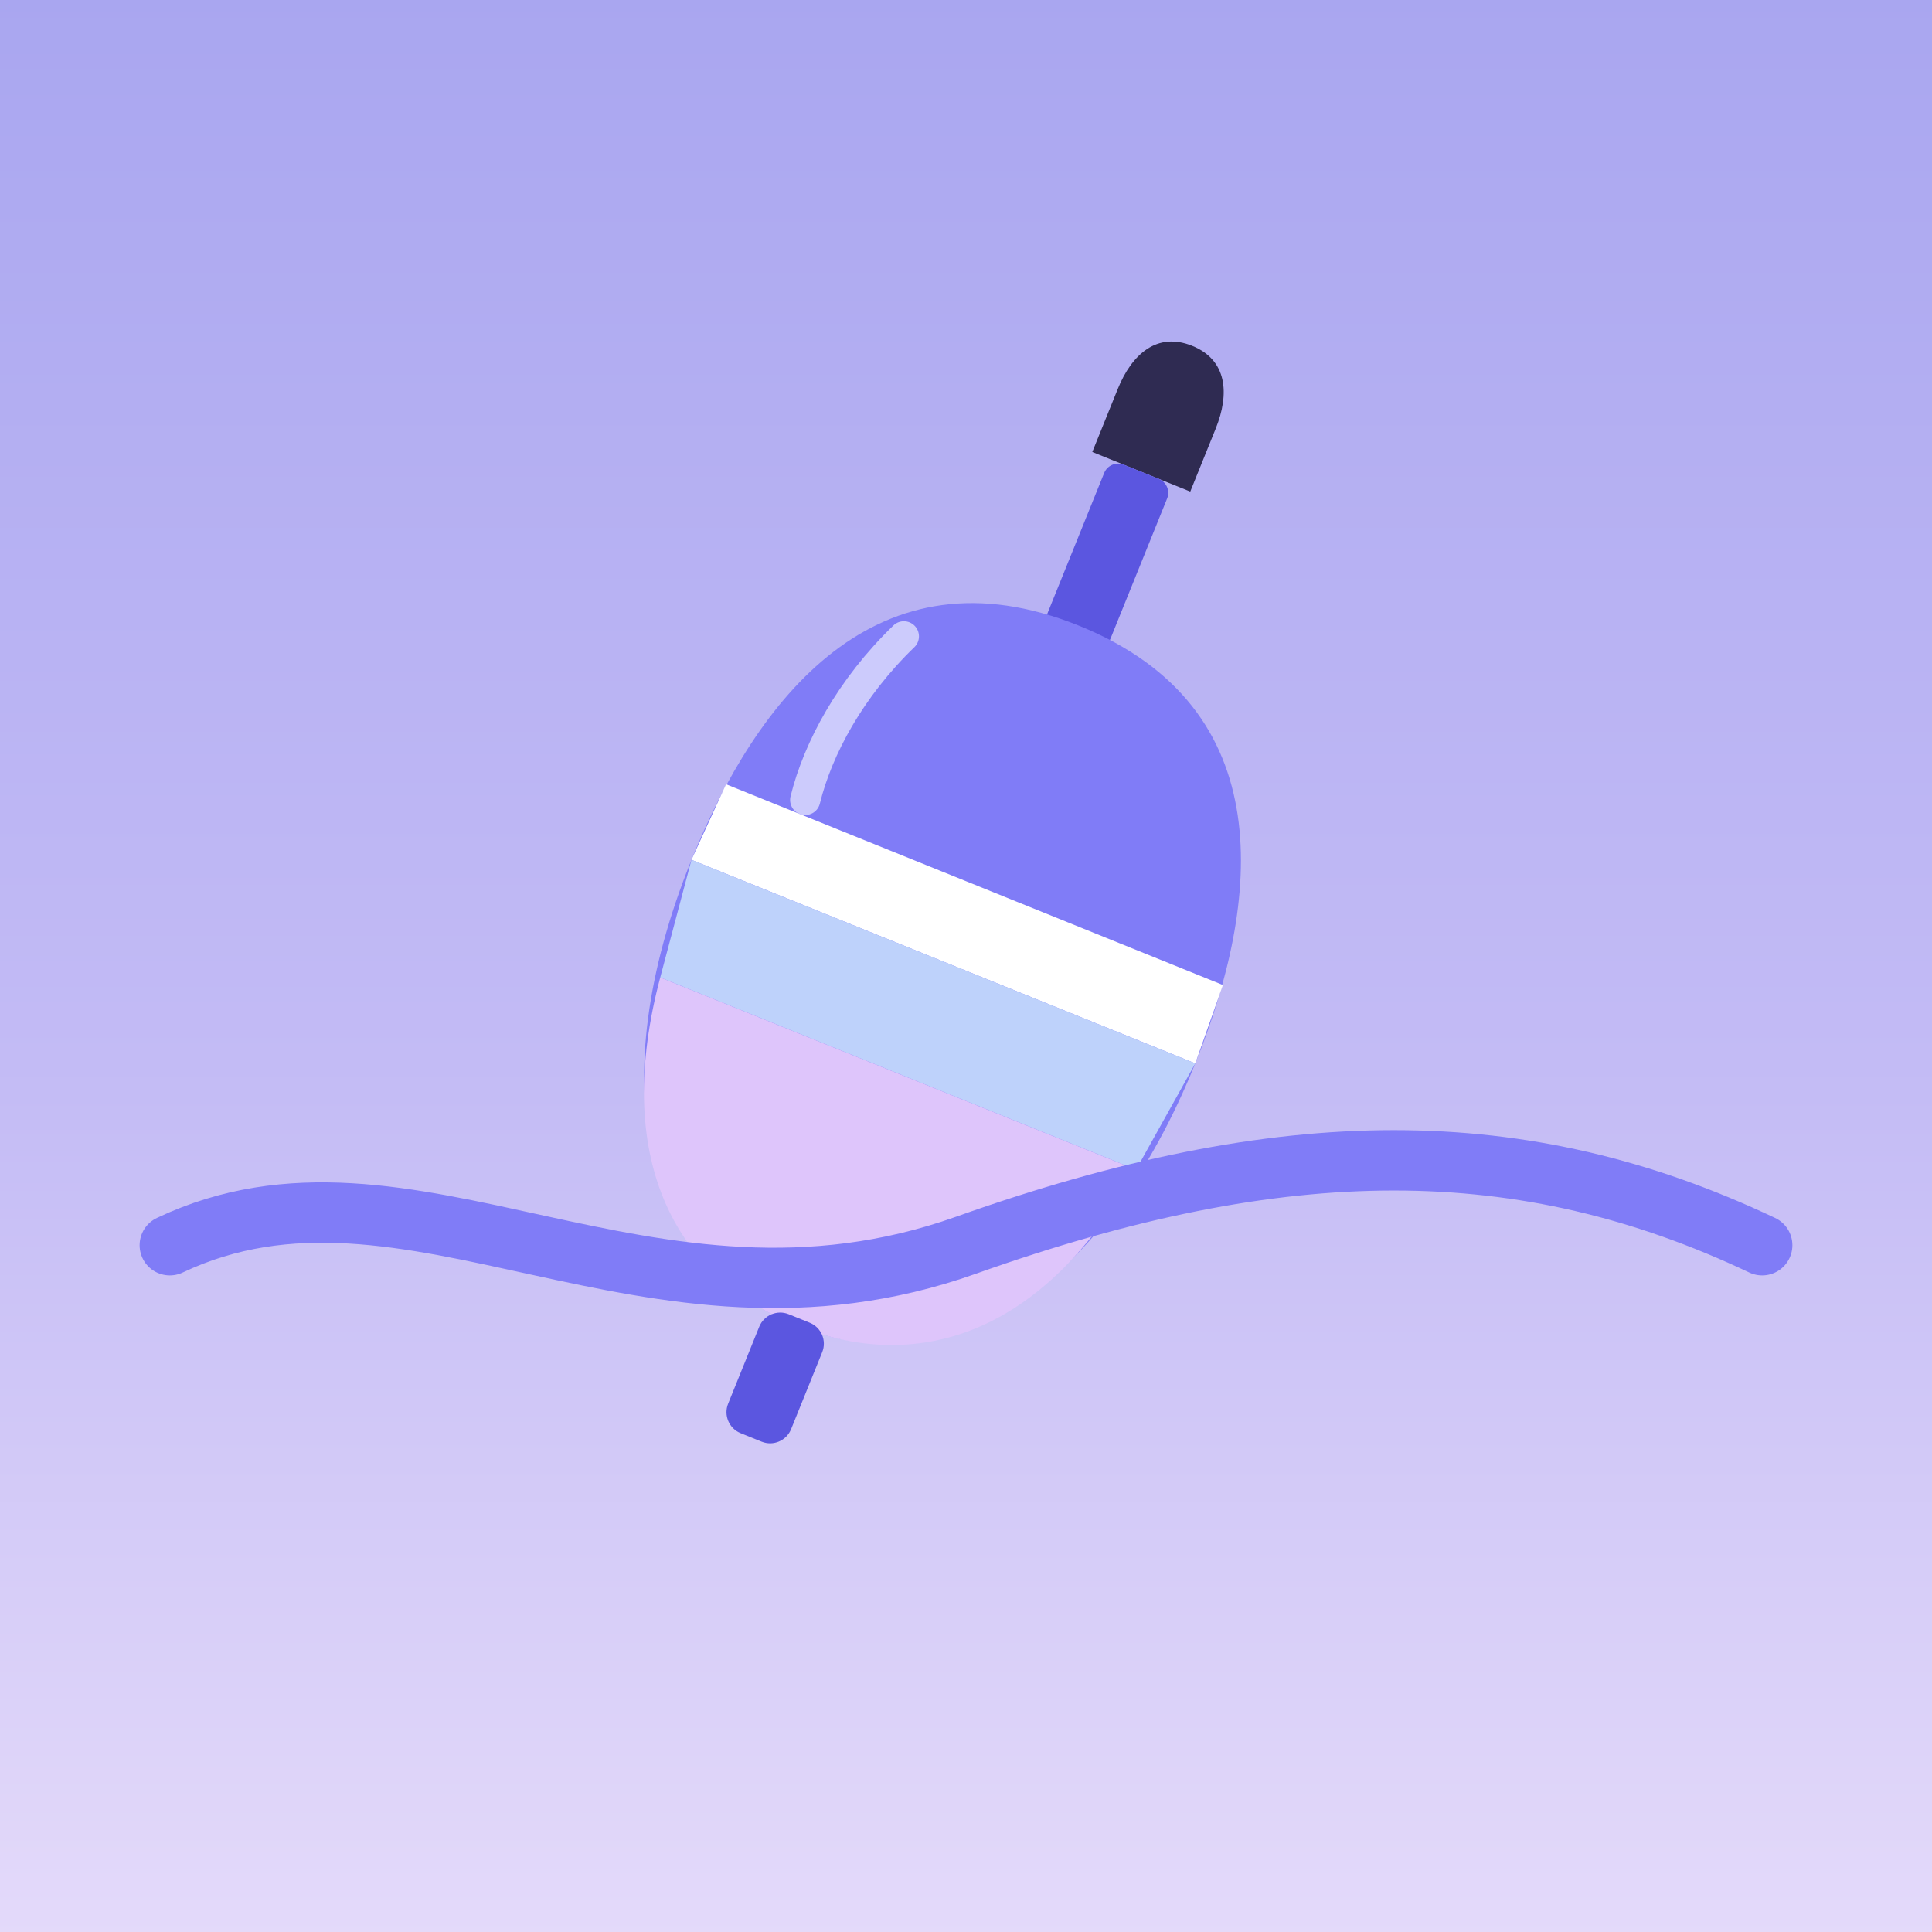
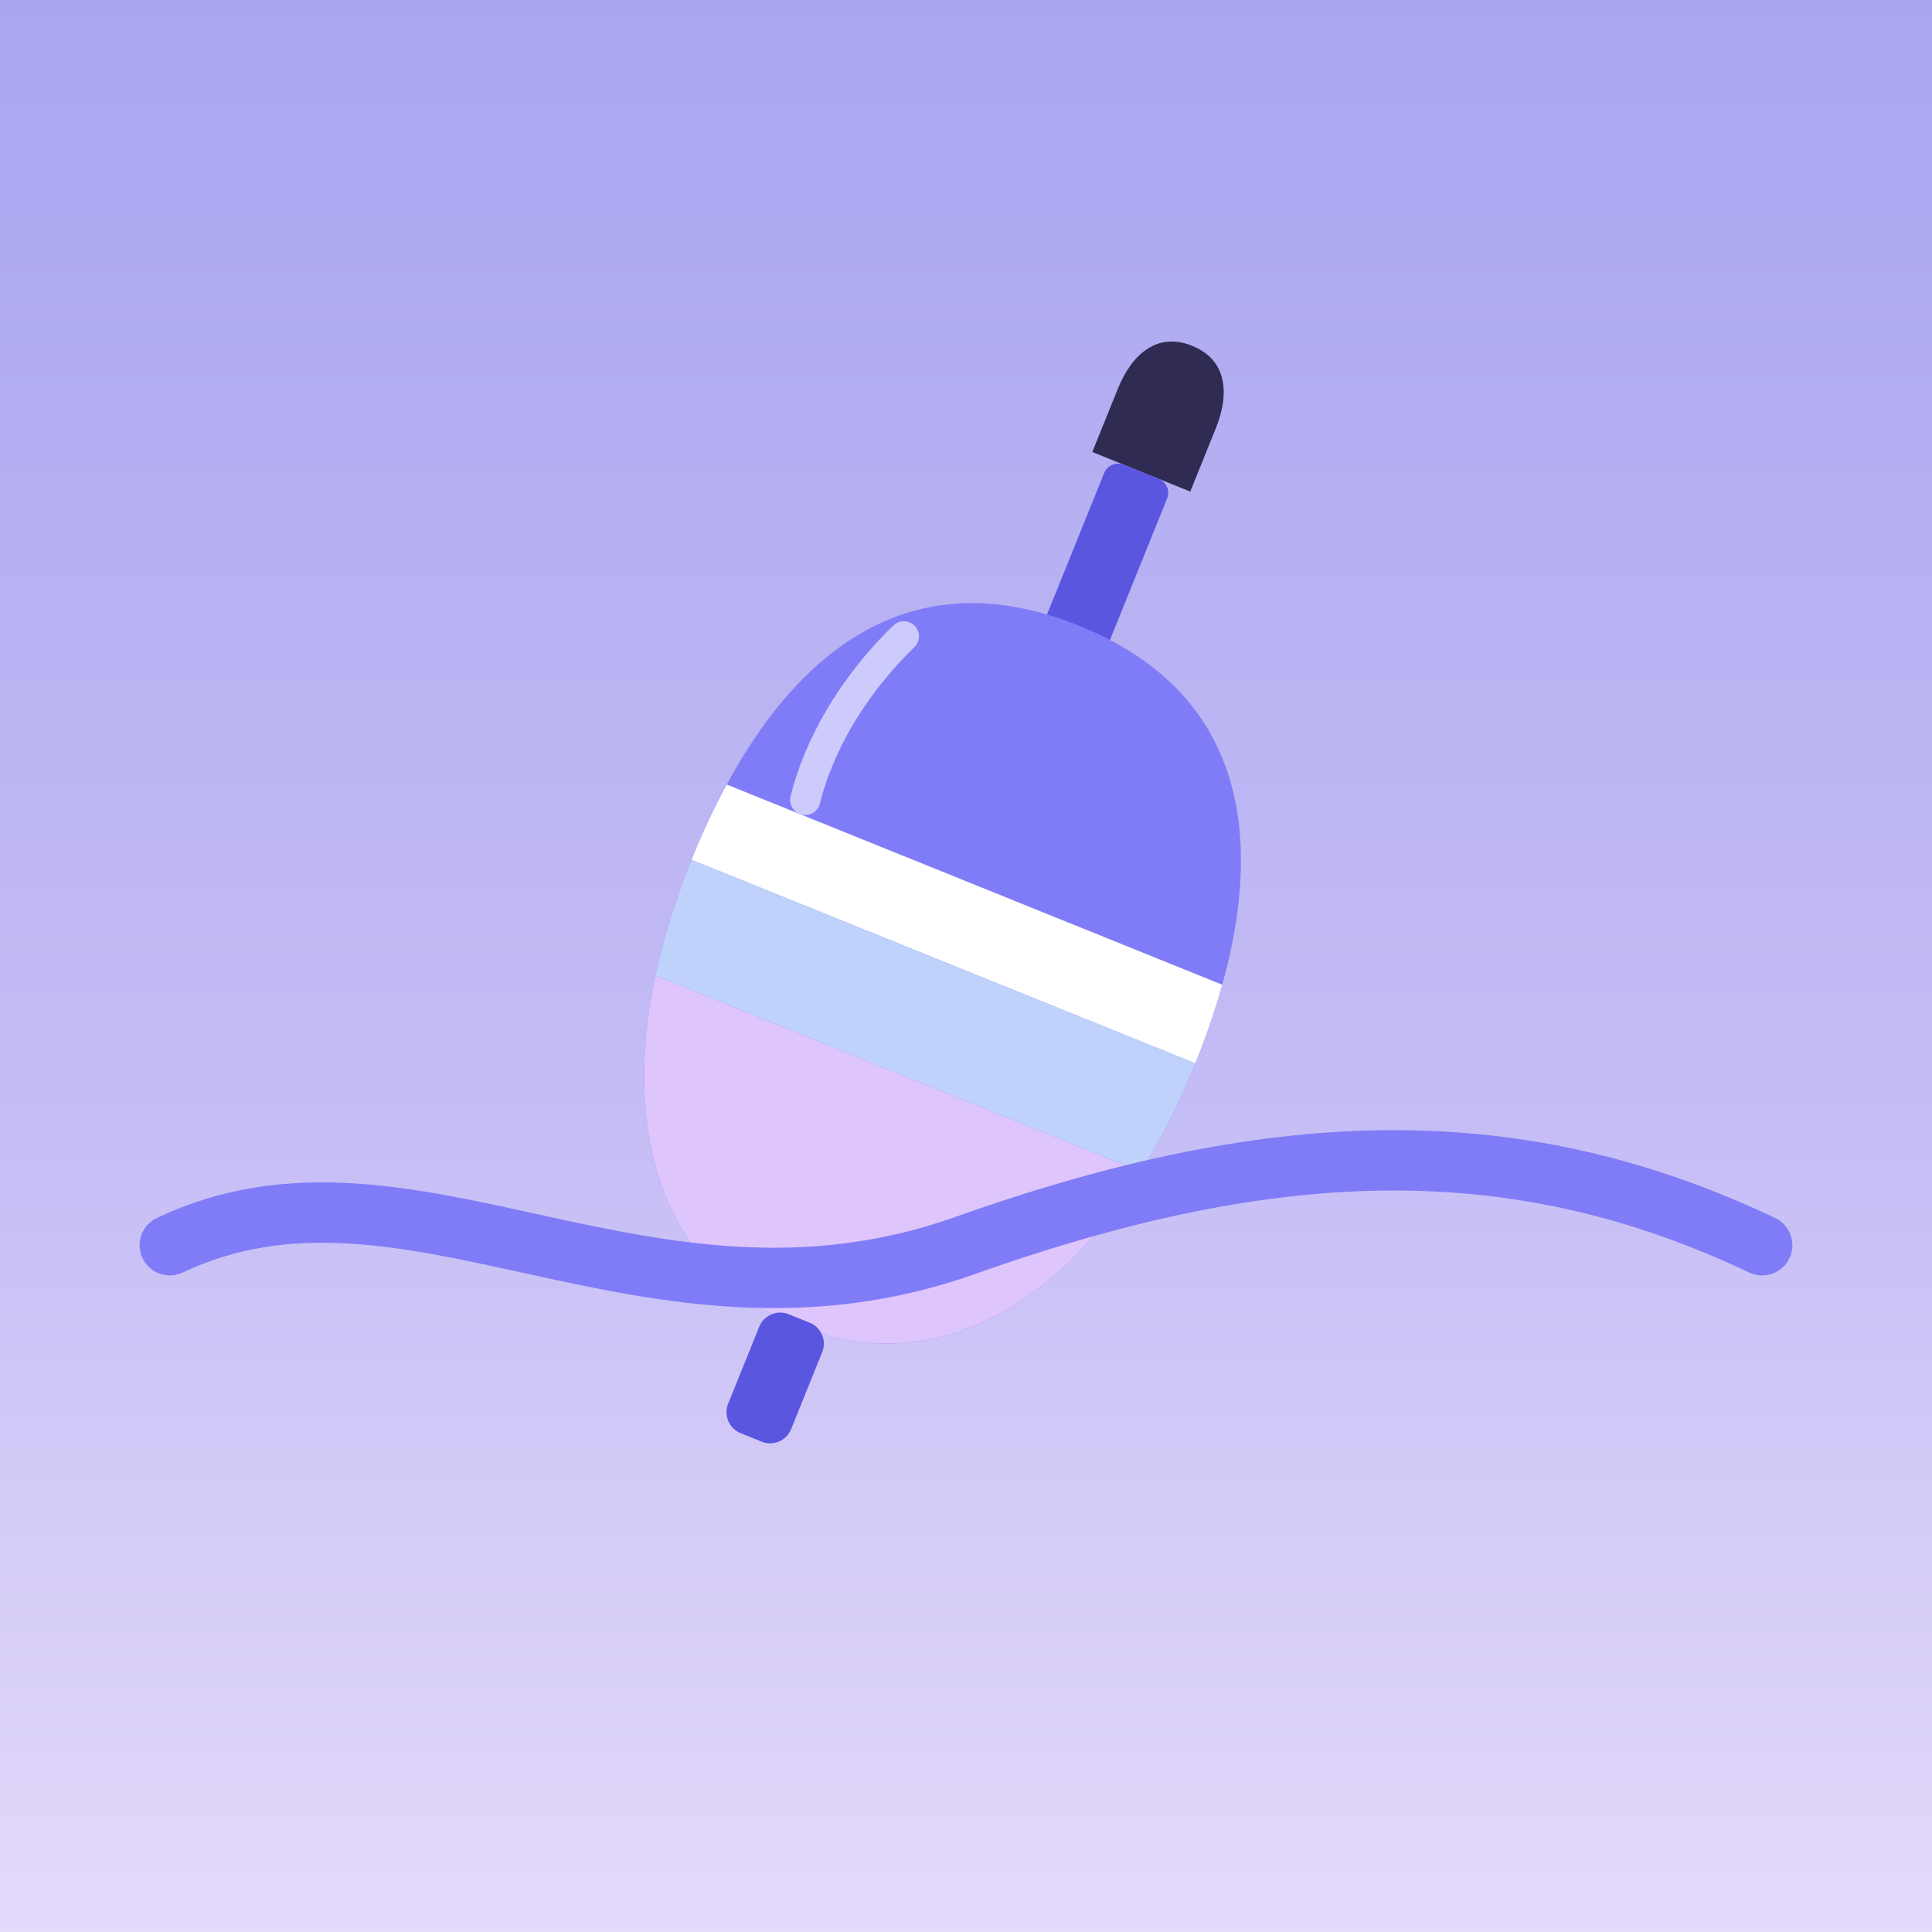
<svg xmlns="http://www.w3.org/2000/svg" viewBox="0 0 1024 1024" width="1024" height="1024">
  <defs>
    <linearGradient id="bg" x1="0" y1="0" x2="0" y2="1">
      <stop offset="0" stop-color="#A9A6F0" />
      <stop offset="0.55" stop-color="#C3BBF5" />
      <stop offset="1" stop-color="#E4DAFA" />
    </linearGradient>
  </defs>
  <rect width="1024" height="1024" rx="0" fill="url(#bg)" />
  <g transform="translate(112.0 40) scale(2.0) rotate(22 200 220)">
    <path d="M200 60 C 190 60, 186 68, 186 78 L 186 96 L 214 96 L 214 78 C 214 68, 210 60, 200 60 Z" fill="#171436" opacity="0.85" />
    <rect x="191" y="96" width="18" height="48" rx="4" fill="#5B56E0" />
+     <clipPath id="buoy-body">
+       <path d="M200 140 C 258 140, 272 190, 272 236 C 272 300, 244 340, 200 340 C 156 340, 128 300, 128 236 C 128 190, 142 140, 200 140 Z" />
+     </clipPath>
    <path d="M200 140 C 258 140, 272 190, 272 236 C 272 300, 244 340, 200 340 C 156 340, 128 300, 128 236 C 128 190, 142 140, 200 140 Z" fill="#807CF7" />
-     <path d="M129 214 L 271 214 L 272 236 L 128 236 Z" fill="#FFFFFF" />
-     <path d="M128 236 L 272 236 L 268 268 L 132 268 Z" fill="#BED2FB" />
-     <path d="M132 268 L 268 268 C 262 316, 236 340, 200 340 C 164 340, 138 316, 132 268 Z" fill="#DEC5FB" />
+     <g clip-path="url(#buoy-body)">
+       <path d="M100 214 L 300 214 L 300 236 L 100 236 Z" fill="#FFFFFF" />
+       <path d="M100 236 L 300 236 L 300 268 L 100 268 Z" fill="#BED2FB" />
+       <path d="M100 268 L 300 268 L 300 345 L 100 345 Z" fill="#DEC5FB" />
+     </g>
    <rect x="191" y="338" width="18" height="34" rx="6" fill="#5B56E0" />
    <path d="M158 160 C 150 178, 148 196, 150 210" fill="none" stroke="#FFFFFF" stroke-width="8" stroke-linecap="round" opacity="0.6" />
  </g>
  <path d="M90 660 C 216.6 600, 343.2 720, 512.0 660 S 807.4 600, 934 660" fill="none" stroke="#807CF7" stroke-width="32" stroke-linecap="round" />
</svg>
